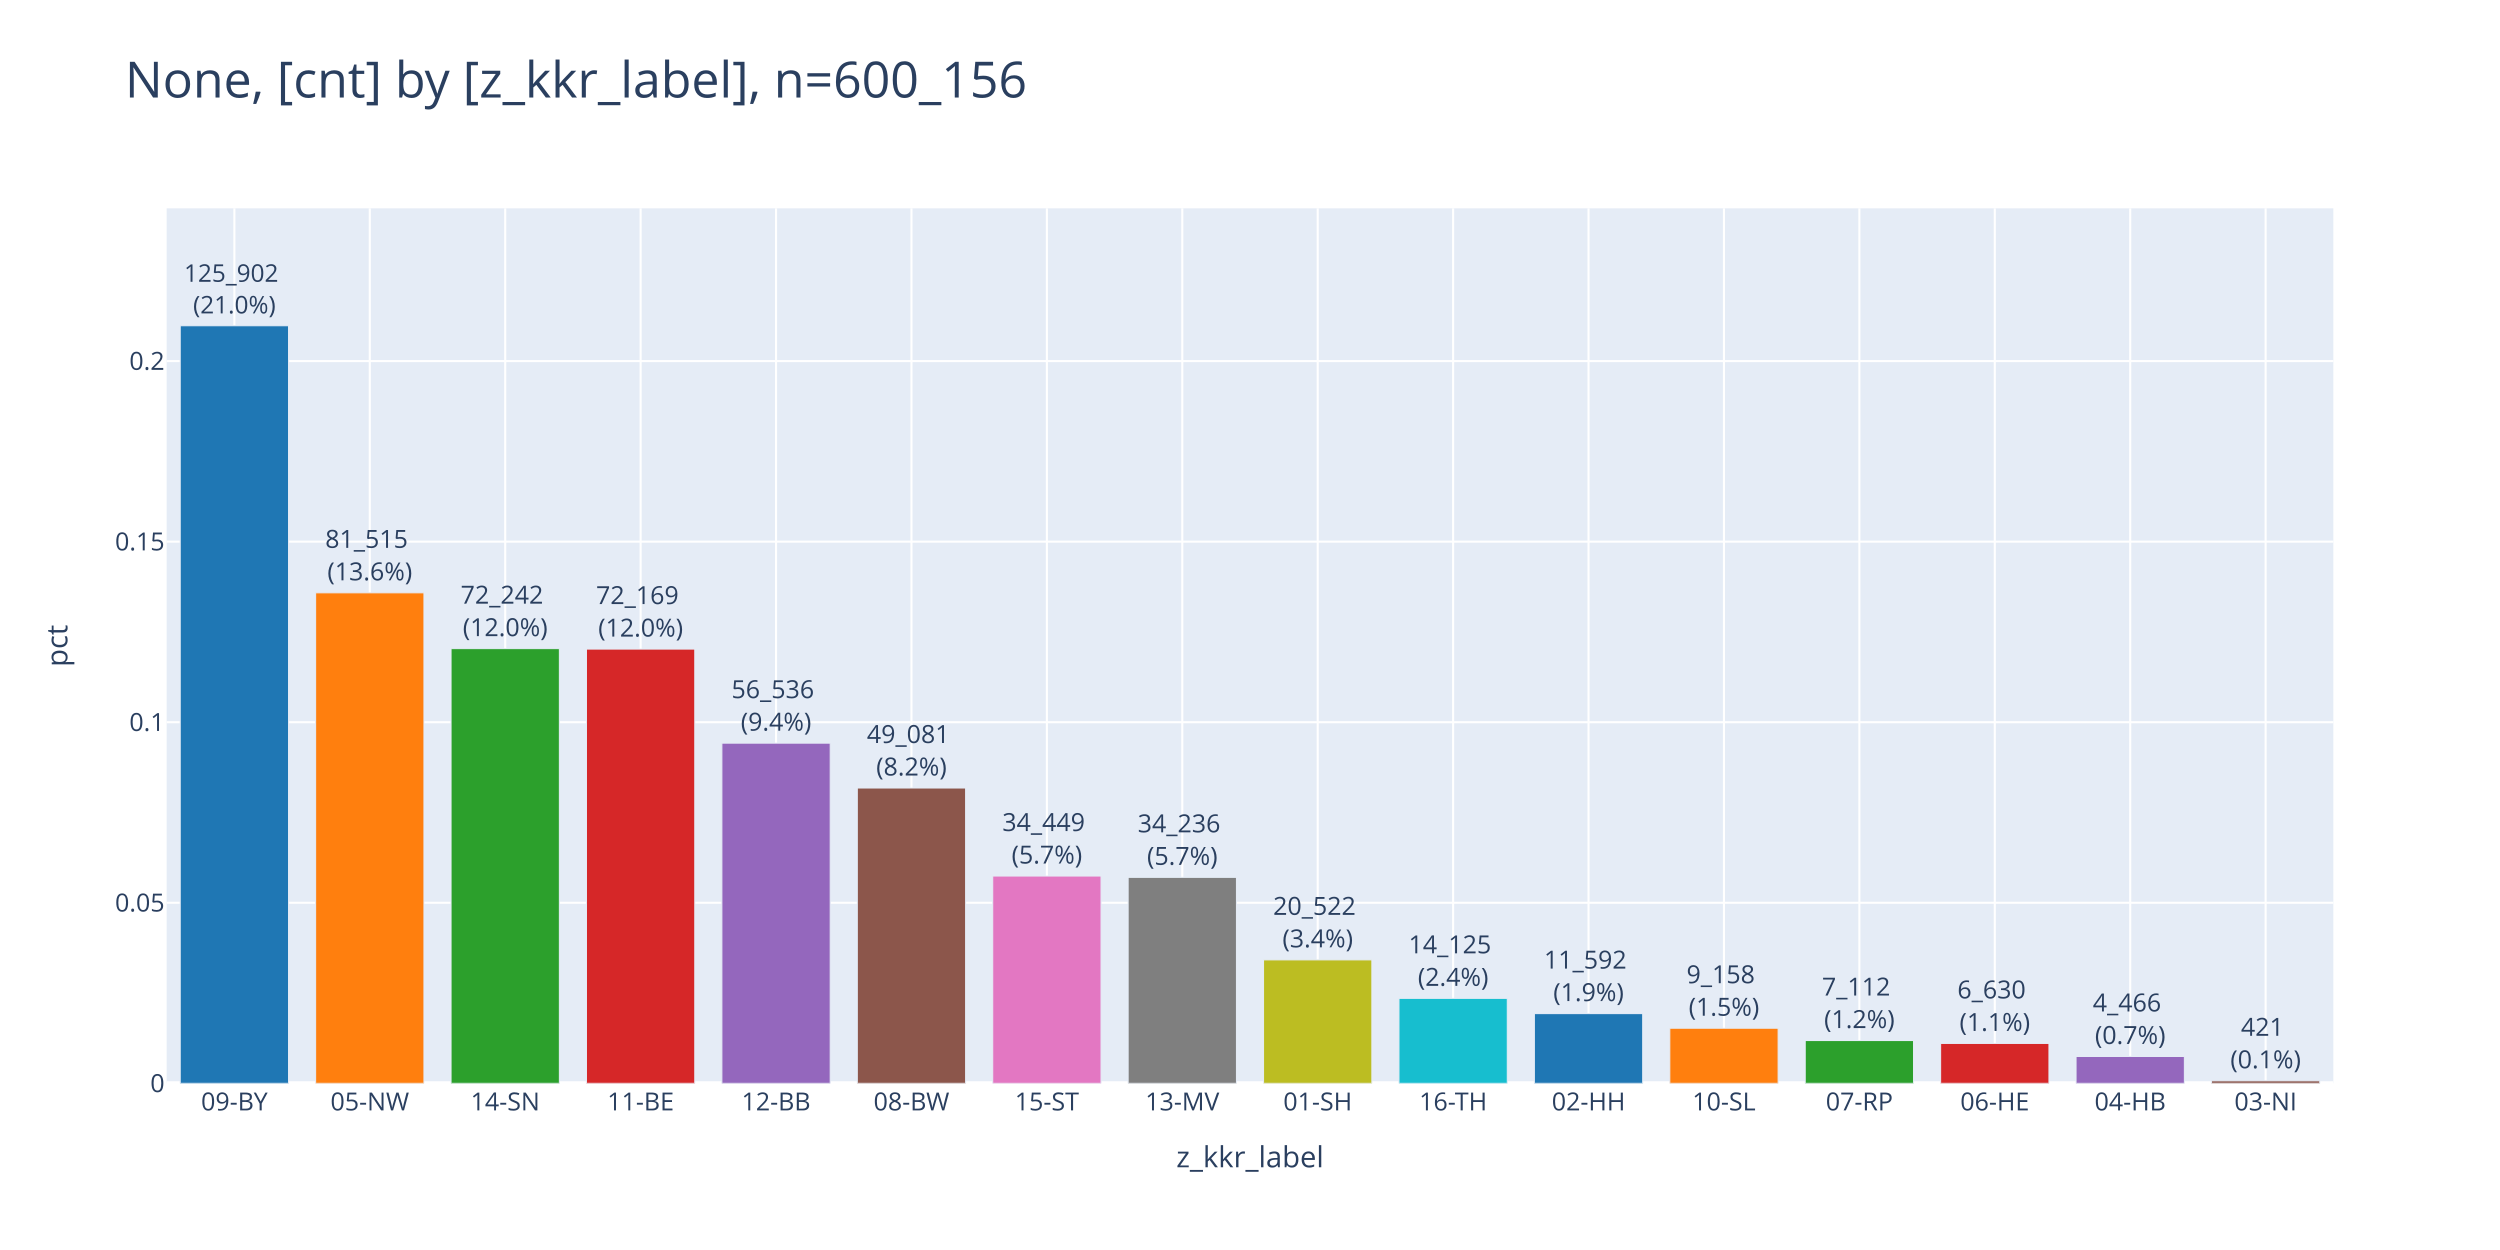
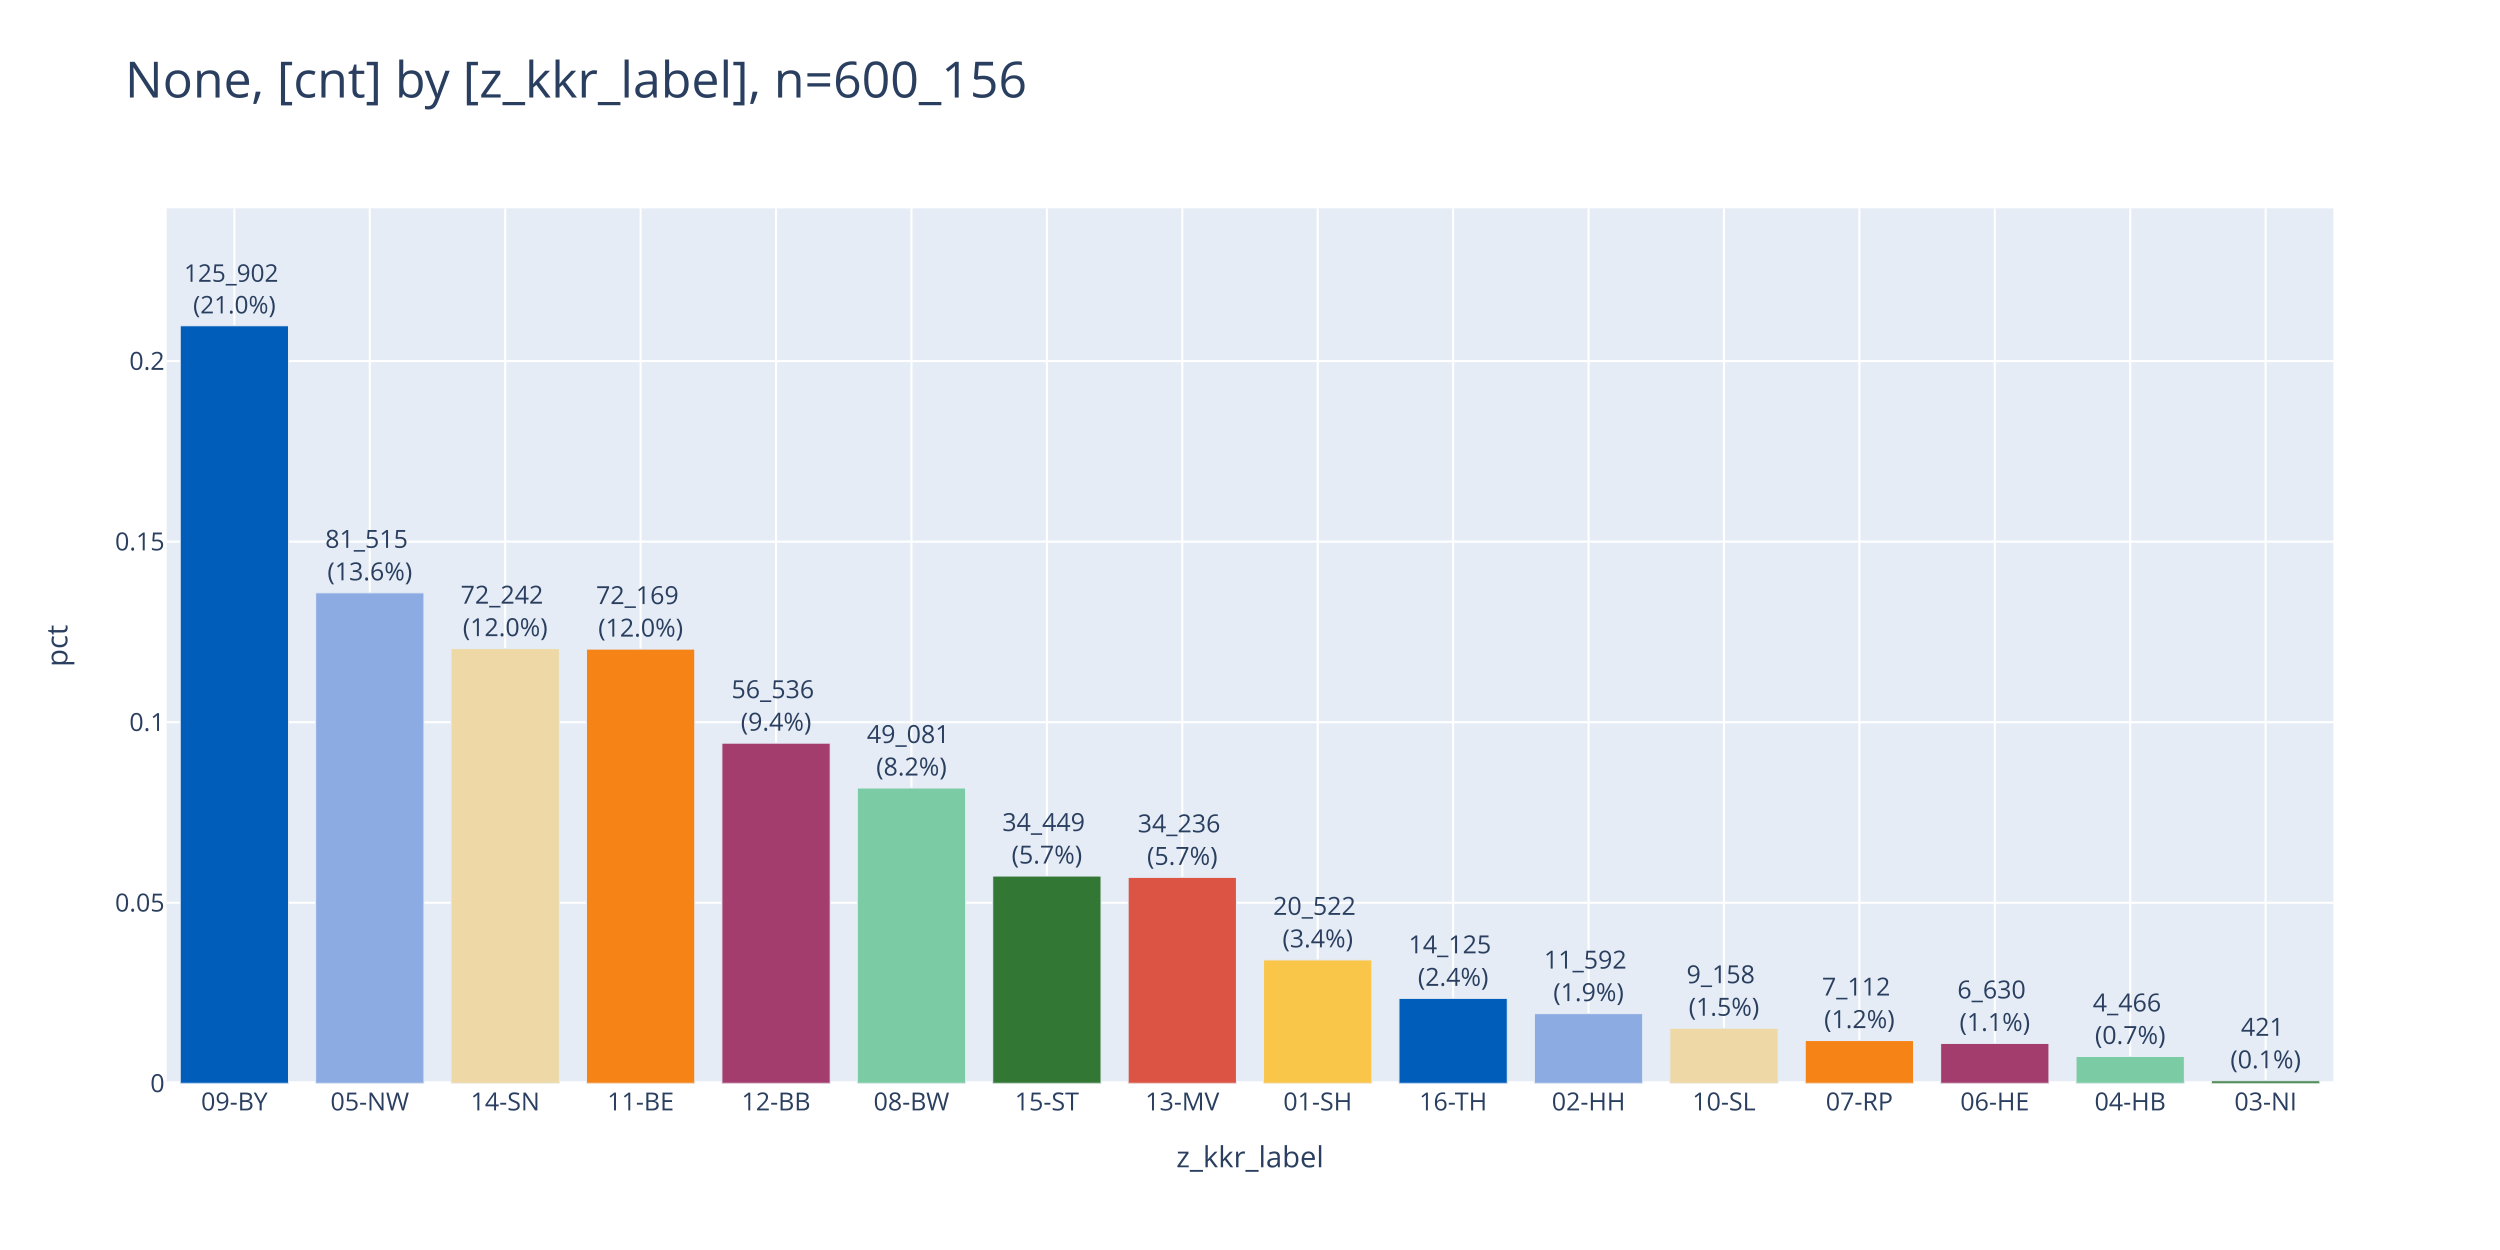
<svg xmlns="http://www.w3.org/2000/svg" class="main-svg" width="1200" height="600" style="" viewBox="0 0 1200 600">
  <rect x="0" y="0" width="1200" height="600" style="fill: rgb(255, 255, 255); fill-opacity: 1;" />
-   <defs id="defs-193b69">
+   <defs id="defs-114c22">
    <g class="clips">
-       <clipPath id="clip193b69xyplot" class="plotclip">
+       <clipPath id="clip114c22xyplot" class="plotclip">
        <rect width="1040" height="420" />
      </clipPath>
-       <clipPath class="axesclip" id="clip193b69x">
+       <clipPath class="axesclip" id="clip114c22x">
        <rect x="80" y="0" width="1040" height="600" />
      </clipPath>
-       <clipPath class="axesclip" id="clip193b69y">
+       <clipPath class="axesclip" id="clip114c22y">
        <rect x="0" y="100" width="1200" height="420" />
      </clipPath>
-       <clipPath class="axesclip" id="clip193b69xy">
+       <clipPath class="axesclip" id="clip114c22xy">
        <rect x="80" y="100" width="1040" height="420" />
      </clipPath>
    </g>
    <g class="gradients" />
    <g class="patterns" />
  </defs>
  <g class="bglayer">
    <rect class="bg" x="80" y="100" width="1040" height="420" style="fill: rgb(229, 236, 246); fill-opacity: 1; stroke-width: 0;" />
  </g>
  <g class="layer-below">
    <g class="imagelayer" />
    <g class="shapelayer" />
  </g>
  <g class="cartesianlayer">
    <g class="subplot xy">
      <g class="layer-subplot">
        <g class="shapelayer" />
        <g class="imagelayer" />
      </g>
      <g class="minor-gridlayer">
        <g class="x" />
        <g class="y" />
      </g>
      <g class="gridlayer">
        <g class="x">
          <path class="xgrid crisp" transform="translate(112.5,0)" d="M0,100v420" style="stroke: rgb(255, 255, 255); stroke-opacity: 1; stroke-width: 1px;" />
          <path class="xgrid crisp" transform="translate(177.5,0)" d="M0,100v420" style="stroke: rgb(255, 255, 255); stroke-opacity: 1; stroke-width: 1px;" />
          <path class="xgrid crisp" transform="translate(242.5,0)" d="M0,100v420" style="stroke: rgb(255, 255, 255); stroke-opacity: 1; stroke-width: 1px;" />
          <path class="xgrid crisp" transform="translate(307.5,0)" d="M0,100v420" style="stroke: rgb(255, 255, 255); stroke-opacity: 1; stroke-width: 1px;" />
          <path class="xgrid crisp" transform="translate(372.5,0)" d="M0,100v420" style="stroke: rgb(255, 255, 255); stroke-opacity: 1; stroke-width: 1px;" />
          <path class="xgrid crisp" transform="translate(437.5,0)" d="M0,100v420" style="stroke: rgb(255, 255, 255); stroke-opacity: 1; stroke-width: 1px;" />
          <path class="xgrid crisp" transform="translate(502.5,0)" d="M0,100v420" style="stroke: rgb(255, 255, 255); stroke-opacity: 1; stroke-width: 1px;" />
          <path class="xgrid crisp" transform="translate(567.5,0)" d="M0,100v420" style="stroke: rgb(255, 255, 255); stroke-opacity: 1; stroke-width: 1px;" />
          <path class="xgrid crisp" transform="translate(632.5,0)" d="M0,100v420" style="stroke: rgb(255, 255, 255); stroke-opacity: 1; stroke-width: 1px;" />
          <path class="xgrid crisp" transform="translate(697.5,0)" d="M0,100v420" style="stroke: rgb(255, 255, 255); stroke-opacity: 1; stroke-width: 1px;" />
          <path class="xgrid crisp" transform="translate(762.5,0)" d="M0,100v420" style="stroke: rgb(255, 255, 255); stroke-opacity: 1; stroke-width: 1px;" />
          <path class="xgrid crisp" transform="translate(827.5,0)" d="M0,100v420" style="stroke: rgb(255, 255, 255); stroke-opacity: 1; stroke-width: 1px;" />
          <path class="xgrid crisp" transform="translate(892.5,0)" d="M0,100v420" style="stroke: rgb(255, 255, 255); stroke-opacity: 1; stroke-width: 1px;" />
          <path class="xgrid crisp" transform="translate(957.5,0)" d="M0,100v420" style="stroke: rgb(255, 255, 255); stroke-opacity: 1; stroke-width: 1px;" />
          <path class="xgrid crisp" transform="translate(1022.5,0)" d="M0,100v420" style="stroke: rgb(255, 255, 255); stroke-opacity: 1; stroke-width: 1px;" />
          <path class="xgrid crisp" transform="translate(1087.5,0)" d="M0,100v420" style="stroke: rgb(255, 255, 255); stroke-opacity: 1; stroke-width: 1px;" />
        </g>
        <g class="y">
          <path class="ygrid crisp" transform="translate(0,433.33)" d="M80,0h1040" style="stroke: rgb(255, 255, 255); stroke-opacity: 1; stroke-width: 1px;" />
          <path class="ygrid crisp" transform="translate(0,346.66)" d="M80,0h1040" style="stroke: rgb(255, 255, 255); stroke-opacity: 1; stroke-width: 1px;" />
          <path class="ygrid crisp" transform="translate(0,259.99)" d="M80,0h1040" style="stroke: rgb(255, 255, 255); stroke-opacity: 1; stroke-width: 1px;" />
          <path class="ygrid crisp" transform="translate(0,173.32)" d="M80,0h1040" style="stroke: rgb(255, 255, 255); stroke-opacity: 1; stroke-width: 1px;" />
        </g>
      </g>
      <g class="zerolinelayer">
        <path class="yzl zl crisp" transform="translate(0,520)" d="M80,0h1040" style="stroke: rgb(255, 255, 255); stroke-opacity: 1; stroke-width: 2px;" />
      </g>
      <g class="layer-between">
        <g class="shapelayer" />
        <g class="imagelayer" />
      </g>
      <path class="xlines-below" />
      <path class="ylines-below" />
      <g class="overlines-below" />
      <g class="xaxislayer-below" />
      <g class="yaxislayer-below" />
      <g class="overaxes-below" />
      <g class="overplot">
-         <g class="xy" transform="translate(80,100)" clip-path="url(#clip193b69xyplot)">
+         <g class="xy" transform="translate(80,100)" clip-path="url(#clip114c22xyplot)">
          <g class="barlayer mlayer">
            <g class="trace bars" style="opacity: 1;">
              <g class="points">
                <g class="point">
-                   <path d="M6.5,420V56.36H58.5V420Z" style="vector-effect: none; opacity: 1; stroke-width: 0.5px; fill: rgb(31, 119, 180); fill-opacity: 1; stroke: rgb(229, 236, 246); stroke-opacity: 1;" />
+                   <path d="M6.5,420V56.36H58.5V420Z" style="vector-effect: none; opacity: 1; stroke-width: 0.5px; fill: rgb(0, 93, 185); fill-opacity: 1; stroke: rgb(229, 236, 246); stroke-opacity: 1;" />
                  <text class="bartext bartext-outside" text-anchor="middle" data-notex="1" x="0" y="0" style="font-family: 'Open Sans', verdana, arial, sans-serif; font-size: 12px; fill: rgb(42, 63, 95); fill-opacity: 1; white-space: pre;" transform="translate(32.5,35.25014)scale(0.9736688)">
                    <tspan class="line" dy="0em" x="0" y="0">125_902</tspan>
                    <tspan class="line" dy="1.3em" x="0" y="0">(21.0%)</tspan>
                  </text>
                </g>
              </g>
            </g>
            <g class="trace bars" style="opacity: 1;">
              <g class="points">
                <g class="point">
-                   <path d="M71.5,420V184.56H123.5V420Z" style="vector-effect: none; opacity: 1; stroke-width: 0.5px; fill: rgb(255, 127, 14); fill-opacity: 1; stroke: rgb(229, 236, 246); stroke-opacity: 1;" />
+                   <path d="M71.5,420V184.56H123.5V420Z" style="vector-effect: none; opacity: 1; stroke-width: 0.5px; fill: rgb(140, 171, 226); fill-opacity: 1; stroke: rgb(229, 236, 246); stroke-opacity: 1;" />
                  <text class="bartext bartext-outside" text-anchor="middle" data-notex="1" x="0" y="0" style="font-family: 'Open Sans', verdana, arial, sans-serif; font-size: 12px; fill: rgb(42, 63, 95); fill-opacity: 1; white-space: pre;" transform="translate(97.5,162.9604)">
                    <tspan class="line" dy="0em" x="0" y="0">81_515</tspan>
                    <tspan class="line" dy="1.3em" x="0" y="0">(13.6%)</tspan>
                  </text>
                </g>
              </g>
            </g>
            <g class="trace bars" style="opacity: 1;">
              <g class="points">
                <g class="point">
-                   <path d="M136.5,420V211.35H188.5V420Z" style="vector-effect: none; opacity: 1; stroke-width: 0.5px; fill: rgb(44, 160, 44); fill-opacity: 1; stroke: rgb(229, 236, 246); stroke-opacity: 1;" />
+                   <path d="M136.5,420V211.35H188.5V420Z" style="vector-effect: none; opacity: 1; stroke-width: 0.5px; fill: rgb(238, 216, 165); fill-opacity: 1; stroke: rgb(229, 236, 246); stroke-opacity: 1;" />
                  <text class="bartext bartext-outside" text-anchor="middle" data-notex="1" x="0" y="0" style="font-family: 'Open Sans', verdana, arial, sans-serif; font-size: 12px; fill: rgb(42, 63, 95); fill-opacity: 1; white-space: pre;" transform="translate(162.5,189.7504)">
                    <tspan class="line" dy="0em" x="0" y="0">72_242</tspan>
                    <tspan class="line" dy="1.3em" x="0" y="0">(12.0%)</tspan>
                  </text>
                </g>
              </g>
            </g>
            <g class="trace bars" style="opacity: 1;">
              <g class="points">
                <g class="point">
-                   <path d="M201.5,420V211.56H253.5V420Z" style="vector-effect: none; opacity: 1; stroke-width: 0.5px; fill: rgb(214, 39, 40); fill-opacity: 1; stroke: rgb(229, 236, 246); stroke-opacity: 1;" />
+                   <path d="M201.5,420V211.56H253.5V420Z" style="vector-effect: none; opacity: 1; stroke-width: 0.5px; fill: rgb(246, 131, 22); fill-opacity: 1; stroke: rgb(229, 236, 246); stroke-opacity: 1;" />
                  <text class="bartext bartext-outside" text-anchor="middle" data-notex="1" x="0" y="0" style="font-family: 'Open Sans', verdana, arial, sans-serif; font-size: 12px; fill: rgb(42, 63, 95); fill-opacity: 1; white-space: pre;" transform="translate(227.5,189.9604)">
                    <tspan class="line" dy="0em" x="0" y="0">72_169</tspan>
                    <tspan class="line" dy="1.3em" x="0" y="0">(12.0%)</tspan>
                  </text>
                </g>
              </g>
            </g>
            <g class="trace bars" style="opacity: 1;">
              <g class="points">
                <g class="point">
-                   <path d="M266.5,420V256.71H318.5V420Z" style="vector-effect: none; opacity: 1; stroke-width: 0.5px; fill: rgb(148, 103, 189); fill-opacity: 1; stroke: rgb(229, 236, 246); stroke-opacity: 1;" />
+                   <path d="M266.5,420V256.71H318.5V420Z" style="vector-effect: none; opacity: 1; stroke-width: 0.5px; fill: rgb(163, 61, 110); fill-opacity: 1; stroke: rgb(229, 236, 246); stroke-opacity: 1;" />
                  <text class="bartext bartext-outside" text-anchor="middle" data-notex="1" x="0" y="0" style="font-family: 'Open Sans', verdana, arial, sans-serif; font-size: 12px; fill: rgb(42, 63, 95); fill-opacity: 1; white-space: pre;" transform="translate(292.5,235.1104)">
                    <tspan class="line" dy="0em" x="0" y="0">56_536</tspan>
                    <tspan class="line" dy="1.3em" x="0" y="0">(9.4%)</tspan>
                  </text>
                </g>
              </g>
            </g>
            <g class="trace bars" style="opacity: 1;">
              <g class="points">
                <g class="point">
-                   <path d="M331.5,420V278.24H383.5V420Z" style="vector-effect: none; opacity: 1; stroke-width: 0.5px; fill: rgb(140, 86, 75); fill-opacity: 1; stroke: rgb(229, 236, 246); stroke-opacity: 1;" />
+                   <path d="M331.5,420V278.24H383.5V420Z" style="vector-effect: none; opacity: 1; stroke-width: 0.5px; fill: rgb(123, 204, 165); fill-opacity: 1; stroke: rgb(229, 236, 246); stroke-opacity: 1;" />
                  <text class="bartext bartext-outside" text-anchor="middle" data-notex="1" x="0" y="0" style="font-family: 'Open Sans', verdana, arial, sans-serif; font-size: 12px; fill: rgb(42, 63, 95); fill-opacity: 1; white-space: pre;" transform="translate(357.5,256.6404)">
                    <tspan class="line" dy="0em" x="0" y="0">49_081</tspan>
                    <tspan class="line" dy="1.3em" x="0" y="0">(8.2%)</tspan>
                  </text>
                </g>
              </g>
            </g>
            <g class="trace bars" style="opacity: 1;">
              <g class="points">
                <g class="point">
-                   <path d="M396.5,420V320.5H448.5V420Z" style="vector-effect: none; opacity: 1; stroke-width: 0.5px; fill: rgb(227, 119, 194); fill-opacity: 1; stroke: rgb(229, 236, 246); stroke-opacity: 1;" />
+                   <path d="M396.5,420V320.5H448.5V420Z" style="vector-effect: none; opacity: 1; stroke-width: 0.5px; fill: rgb(51, 119, 52); fill-opacity: 1; stroke: rgb(229, 236, 246); stroke-opacity: 1;" />
                  <text class="bartext bartext-outside" text-anchor="middle" data-notex="1" x="0" y="0" style="font-family: 'Open Sans', verdana, arial, sans-serif; font-size: 12px; fill: rgb(42, 63, 95); fill-opacity: 1; white-space: pre;" transform="translate(422.5,298.9004)">
                    <tspan class="line" dy="0em" x="0" y="0">34_449</tspan>
                    <tspan class="line" dy="1.3em" x="0" y="0">(5.7%)</tspan>
                  </text>
                </g>
              </g>
            </g>
            <g class="trace bars" style="opacity: 1;">
              <g class="points">
                <g class="point">
-                   <path d="M461.5,420V321.12H513.5V420Z" style="vector-effect: none; opacity: 1; stroke-width: 0.5px; fill: rgb(127, 127, 127); fill-opacity: 1; stroke: rgb(229, 236, 246); stroke-opacity: 1;" />
+                   <path d="M461.5,420V321.12H513.5V420Z" style="vector-effect: none; opacity: 1; stroke-width: 0.5px; fill: rgb(219, 84, 68); fill-opacity: 1; stroke: rgb(229, 236, 246); stroke-opacity: 1;" />
                  <text class="bartext bartext-outside" text-anchor="middle" data-notex="1" x="0" y="0" style="font-family: 'Open Sans', verdana, arial, sans-serif; font-size: 12px; fill: rgb(42, 63, 95); fill-opacity: 1; white-space: pre;" transform="translate(487.5,299.5204)">
                    <tspan class="line" dy="0em" x="0" y="0">34_236</tspan>
                    <tspan class="line" dy="1.3em" x="0" y="0">(5.7%)</tspan>
                  </text>
                </g>
              </g>
            </g>
            <g class="trace bars" style="opacity: 1;">
              <g class="points">
                <g class="point">
-                   <path d="M526.5,420V360.73H578.5V420Z" style="vector-effect: none; opacity: 1; stroke-width: 0.5px; fill: rgb(188, 189, 34); fill-opacity: 1; stroke: rgb(229, 236, 246); stroke-opacity: 1;" />
+                   <path d="M526.5,420V360.73H578.5V420Z" style="vector-effect: none; opacity: 1; stroke-width: 0.5px; fill: rgb(249, 198, 74); fill-opacity: 1; stroke: rgb(229, 236, 246); stroke-opacity: 1;" />
                  <text class="bartext bartext-outside" text-anchor="middle" data-notex="1" x="0" y="0" style="font-family: 'Open Sans', verdana, arial, sans-serif; font-size: 12px; fill: rgb(42, 63, 95); fill-opacity: 1; white-space: pre;" transform="translate(552.5,339.1304)">
                    <tspan class="line" dy="0em" x="0" y="0">20_522</tspan>
                    <tspan class="line" dy="1.3em" x="0" y="0">(3.4%)</tspan>
                  </text>
                </g>
              </g>
            </g>
            <g class="trace bars" style="opacity: 1;">
              <g class="points">
                <g class="point">
-                   <path d="M591.5,420V379.2H643.5V420Z" style="vector-effect: none; opacity: 1; stroke-width: 0.5px; fill: rgb(23, 190, 207); fill-opacity: 1; stroke: rgb(229, 236, 246); stroke-opacity: 1;" />
+                   <path d="M591.5,420V379.2H643.5V420Z" style="vector-effect: none; opacity: 1; stroke-width: 0.5px; fill: rgb(0, 93, 185); fill-opacity: 1; stroke: rgb(229, 236, 246); stroke-opacity: 1;" />
                  <text class="bartext bartext-outside" text-anchor="middle" data-notex="1" x="0" y="0" style="font-family: 'Open Sans', verdana, arial, sans-serif; font-size: 12px; fill: rgb(42, 63, 95); fill-opacity: 1; white-space: pre;" transform="translate(617.5,357.6004)">
                    <tspan class="line" dy="0em" x="0" y="0">14_125</tspan>
                    <tspan class="line" dy="1.3em" x="0" y="0">(2.4%)</tspan>
                  </text>
                </g>
              </g>
            </g>
            <g class="trace bars" style="opacity: 1;">
              <g class="points">
                <g class="point">
-                   <path d="M656.5,420V386.52H708.5V420Z" style="vector-effect: none; opacity: 1; stroke-width: 0.5px; fill: rgb(31, 119, 180); fill-opacity: 1; stroke: rgb(229, 236, 246); stroke-opacity: 1;" />
+                   <path d="M656.5,420V386.52H708.5V420Z" style="vector-effect: none; opacity: 1; stroke-width: 0.5px; fill: rgb(140, 171, 226); fill-opacity: 1; stroke: rgb(229, 236, 246); stroke-opacity: 1;" />
                  <text class="bartext bartext-outside" text-anchor="middle" data-notex="1" x="0" y="0" style="font-family: 'Open Sans', verdana, arial, sans-serif; font-size: 12px; fill: rgb(42, 63, 95); fill-opacity: 1; white-space: pre;" transform="translate(682.5,364.9204)">
                    <tspan class="line" dy="0em" x="0" y="0">11_592</tspan>
                    <tspan class="line" dy="1.3em" x="0" y="0">(1.9%)</tspan>
                  </text>
                </g>
              </g>
            </g>
            <g class="trace bars" style="opacity: 1;">
              <g class="points">
                <g class="point">
-                   <path d="M721.5,420V393.55H773.5V420Z" style="vector-effect: none; opacity: 1; stroke-width: 0.5px; fill: rgb(255, 127, 14); fill-opacity: 1; stroke: rgb(229, 236, 246); stroke-opacity: 1;" />
+                   <path d="M721.5,420V393.55H773.5V420Z" style="vector-effect: none; opacity: 1; stroke-width: 0.5px; fill: rgb(238, 216, 165); fill-opacity: 1; stroke: rgb(229, 236, 246); stroke-opacity: 1;" />
                  <text class="bartext bartext-outside" text-anchor="middle" data-notex="1" x="0" y="0" style="font-family: 'Open Sans', verdana, arial, sans-serif; font-size: 12px; fill: rgb(42, 63, 95); fill-opacity: 1; white-space: pre;" transform="translate(747.5,371.9504)">
                    <tspan class="line" dy="0em" x="0" y="0">9_158</tspan>
                    <tspan class="line" dy="1.3em" x="0" y="0">(1.5%)</tspan>
                  </text>
                </g>
              </g>
            </g>
            <g class="trace bars" style="opacity: 1;">
              <g class="points">
                <g class="point">
-                   <path d="M786.5,420V399.46H838.5V420Z" style="vector-effect: none; opacity: 1; stroke-width: 0.5px; fill: rgb(44, 160, 44); fill-opacity: 1; stroke: rgb(229, 236, 246); stroke-opacity: 1;" />
+                   <path d="M786.5,420V399.46H838.5V420Z" style="vector-effect: none; opacity: 1; stroke-width: 0.5px; fill: rgb(246, 131, 22); fill-opacity: 1; stroke: rgb(229, 236, 246); stroke-opacity: 1;" />
                  <text class="bartext bartext-outside" text-anchor="middle" data-notex="1" x="0" y="0" style="font-family: 'Open Sans', verdana, arial, sans-serif; font-size: 12px; fill: rgb(42, 63, 95); fill-opacity: 1; white-space: pre;" transform="translate(812.5,377.8604)">
                    <tspan class="line" dy="0em" x="0" y="0">7_112</tspan>
                    <tspan class="line" dy="1.3em" x="0" y="0">(1.2%)</tspan>
                  </text>
                </g>
              </g>
            </g>
            <g class="trace bars" style="opacity: 1;">
              <g class="points">
                <g class="point">
-                   <path d="M851.5,420V400.85H903.5V420Z" style="vector-effect: none; opacity: 1; stroke-width: 0.5px; fill: rgb(214, 39, 40); fill-opacity: 1; stroke: rgb(229, 236, 246); stroke-opacity: 1;" />
+                   <path d="M851.5,420V400.85H903.5V420Z" style="vector-effect: none; opacity: 1; stroke-width: 0.5px; fill: rgb(163, 61, 110); fill-opacity: 1; stroke: rgb(229, 236, 246); stroke-opacity: 1;" />
                  <text class="bartext bartext-outside" text-anchor="middle" data-notex="1" x="0" y="0" style="font-family: 'Open Sans', verdana, arial, sans-serif; font-size: 12px; fill: rgb(42, 63, 95); fill-opacity: 1; white-space: pre;" transform="translate(877.5,379.2504)">
                    <tspan class="line" dy="0em" x="0" y="0">6_630</tspan>
                    <tspan class="line" dy="1.3em" x="0" y="0">(1.1%)</tspan>
                  </text>
                </g>
              </g>
            </g>
            <g class="trace bars" style="opacity: 1;">
              <g class="points">
                <g class="point">
-                   <path d="M916.5,420V407.1H968.5V420Z" style="vector-effect: none; opacity: 1; stroke-width: 0.5px; fill: rgb(148, 103, 189); fill-opacity: 1; stroke: rgb(229, 236, 246); stroke-opacity: 1;" />
+                   <path d="M916.5,420V407.1H968.5V420Z" style="vector-effect: none; opacity: 1; stroke-width: 0.5px; fill: rgb(123, 204, 165); fill-opacity: 1; stroke: rgb(229, 236, 246); stroke-opacity: 1;" />
                  <text class="bartext bartext-outside" text-anchor="middle" data-notex="1" x="0" y="0" style="font-family: 'Open Sans', verdana, arial, sans-serif; font-size: 12px; fill: rgb(42, 63, 95); fill-opacity: 1; white-space: pre;" transform="translate(942.5,385.5004)">
                    <tspan class="line" dy="0em" x="0" y="0">4_466</tspan>
                    <tspan class="line" dy="1.3em" x="0" y="0">(0.7%)</tspan>
                  </text>
                </g>
              </g>
            </g>
            <g class="trace bars" style="opacity: 1;">
              <g class="points">
                <g class="point">
-                   <path d="M981.5,420V418.78H1033.5V420Z" style="vector-effect: none; opacity: 1; stroke-width: 0.5px; fill: rgb(140, 86, 75); fill-opacity: 1; stroke: rgb(229, 236, 246); stroke-opacity: 1;" />
+                   <path d="M981.5,420V418.78H1033.5V420Z" style="vector-effect: none; opacity: 1; stroke-width: 0.5px; fill: rgb(51, 119, 52); fill-opacity: 1; stroke: rgb(229, 236, 246); stroke-opacity: 1;" />
                  <text class="bartext bartext-outside" text-anchor="middle" data-notex="1" x="0" y="0" style="font-family: 'Open Sans', verdana, arial, sans-serif; font-size: 12px; fill: rgb(42, 63, 95); fill-opacity: 1; white-space: pre;" transform="translate(1007.5,397.1804)">
                    <tspan class="line" dy="0em" x="0" y="0">421</tspan>
                    <tspan class="line" dy="1.3em" x="0" y="0">(0.1%)</tspan>
                  </text>
                </g>
              </g>
            </g>
          </g>
        </g>
      </g>
      <path class="xlines-above crisp" d="M0,0" style="fill: none;" />
      <path class="ylines-above crisp" d="M0,0" style="fill: none;" />
      <g class="overlines-above" />
      <g class="xaxislayer-above">
        <g class="xtick">
          <text text-anchor="middle" x="0" y="533" transform="translate(112.5,0)" style="font-family: 'Open Sans', verdana, arial, sans-serif; font-size: 12px; fill: rgb(42, 63, 95); fill-opacity: 1; white-space: pre; opacity: 1;">09-BY</text>
        </g>
        <g class="xtick">
          <text text-anchor="middle" x="0" y="533" transform="translate(177.5,0)" style="font-family: 'Open Sans', verdana, arial, sans-serif; font-size: 12px; fill: rgb(42, 63, 95); fill-opacity: 1; white-space: pre; opacity: 1;">05-NW</text>
        </g>
        <g class="xtick">
          <text text-anchor="middle" x="0" y="533" transform="translate(242.5,0)" style="font-family: 'Open Sans', verdana, arial, sans-serif; font-size: 12px; fill: rgb(42, 63, 95); fill-opacity: 1; white-space: pre; opacity: 1;">14-SN</text>
        </g>
        <g class="xtick">
          <text text-anchor="middle" x="0" y="533" transform="translate(307.5,0)" style="font-family: 'Open Sans', verdana, arial, sans-serif; font-size: 12px; fill: rgb(42, 63, 95); fill-opacity: 1; white-space: pre; opacity: 1;">11-BE</text>
        </g>
        <g class="xtick">
          <text text-anchor="middle" x="0" y="533" transform="translate(372.5,0)" style="font-family: 'Open Sans', verdana, arial, sans-serif; font-size: 12px; fill: rgb(42, 63, 95); fill-opacity: 1; white-space: pre; opacity: 1;">12-BB</text>
        </g>
        <g class="xtick">
          <text text-anchor="middle" x="0" y="533" transform="translate(437.5,0)" style="font-family: 'Open Sans', verdana, arial, sans-serif; font-size: 12px; fill: rgb(42, 63, 95); fill-opacity: 1; white-space: pre; opacity: 1;">08-BW</text>
        </g>
        <g class="xtick">
          <text text-anchor="middle" x="0" y="533" transform="translate(502.5,0)" style="font-family: 'Open Sans', verdana, arial, sans-serif; font-size: 12px; fill: rgb(42, 63, 95); fill-opacity: 1; white-space: pre; opacity: 1;">15-ST</text>
        </g>
        <g class="xtick">
          <text text-anchor="middle" x="0" y="533" transform="translate(567.5,0)" style="font-family: 'Open Sans', verdana, arial, sans-serif; font-size: 12px; fill: rgb(42, 63, 95); fill-opacity: 1; white-space: pre; opacity: 1;">13-MV</text>
        </g>
        <g class="xtick">
          <text text-anchor="middle" x="0" y="533" transform="translate(632.5,0)" style="font-family: 'Open Sans', verdana, arial, sans-serif; font-size: 12px; fill: rgb(42, 63, 95); fill-opacity: 1; white-space: pre; opacity: 1;">01-SH</text>
        </g>
        <g class="xtick">
          <text text-anchor="middle" x="0" y="533" transform="translate(697.5,0)" style="font-family: 'Open Sans', verdana, arial, sans-serif; font-size: 12px; fill: rgb(42, 63, 95); fill-opacity: 1; white-space: pre; opacity: 1;">16-TH</text>
        </g>
        <g class="xtick">
          <text text-anchor="middle" x="0" y="533" transform="translate(762.5,0)" style="font-family: 'Open Sans', verdana, arial, sans-serif; font-size: 12px; fill: rgb(42, 63, 95); fill-opacity: 1; white-space: pre; opacity: 1;">02-HH</text>
        </g>
        <g class="xtick">
          <text text-anchor="middle" x="0" y="533" transform="translate(827.5,0)" style="font-family: 'Open Sans', verdana, arial, sans-serif; font-size: 12px; fill: rgb(42, 63, 95); fill-opacity: 1; white-space: pre; opacity: 1;">10-SL</text>
        </g>
        <g class="xtick">
          <text text-anchor="middle" x="0" y="533" transform="translate(892.5,0)" style="font-family: 'Open Sans', verdana, arial, sans-serif; font-size: 12px; fill: rgb(42, 63, 95); fill-opacity: 1; white-space: pre; opacity: 1;">07-RP</text>
        </g>
        <g class="xtick">
          <text text-anchor="middle" x="0" y="533" transform="translate(957.5,0)" style="font-family: 'Open Sans', verdana, arial, sans-serif; font-size: 12px; fill: rgb(42, 63, 95); fill-opacity: 1; white-space: pre; opacity: 1;">06-HE</text>
        </g>
        <g class="xtick">
          <text text-anchor="middle" x="0" y="533" transform="translate(1022.5,0)" style="font-family: 'Open Sans', verdana, arial, sans-serif; font-size: 12px; fill: rgb(42, 63, 95); fill-opacity: 1; white-space: pre; opacity: 1;">04-HB</text>
        </g>
        <g class="xtick">
          <text text-anchor="middle" x="0" y="533" transform="translate(1087.5,0)" style="font-family: 'Open Sans', verdana, arial, sans-serif; font-size: 12px; fill: rgb(42, 63, 95); fill-opacity: 1; white-space: pre; opacity: 1;">03-NI</text>
        </g>
      </g>
      <g class="yaxislayer-above">
        <g class="ytick">
          <text text-anchor="end" x="79" y="4.2" transform="translate(0,520)" style="font-family: 'Open Sans', verdana, arial, sans-serif; font-size: 12px; fill: rgb(42, 63, 95); fill-opacity: 1; white-space: pre; opacity: 1;">0</text>
        </g>
        <g class="ytick">
          <text text-anchor="end" x="79" y="4.2" style="font-family: 'Open Sans', verdana, arial, sans-serif; font-size: 12px; fill: rgb(42, 63, 95); fill-opacity: 1; white-space: pre; opacity: 1;" transform="translate(0,433.33)">0.05</text>
        </g>
        <g class="ytick">
          <text text-anchor="end" x="79" y="4.2" style="font-family: 'Open Sans', verdana, arial, sans-serif; font-size: 12px; fill: rgb(42, 63, 95); fill-opacity: 1; white-space: pre; opacity: 1;" transform="translate(0,346.66)">0.1</text>
        </g>
        <g class="ytick">
          <text text-anchor="end" x="79" y="4.2" style="font-family: 'Open Sans', verdana, arial, sans-serif; font-size: 12px; fill: rgb(42, 63, 95); fill-opacity: 1; white-space: pre; opacity: 1;" transform="translate(0,259.99)">0.15</text>
        </g>
        <g class="ytick">
          <text text-anchor="end" x="79" y="4.2" style="font-family: 'Open Sans', verdana, arial, sans-serif; font-size: 12px; fill: rgb(42, 63, 95); fill-opacity: 1; white-space: pre; opacity: 1;" transform="translate(0,173.32)">0.2</text>
        </g>
      </g>
      <g class="overaxes-above" />
    </g>
  </g>
  <g class="polarlayer" />
  <g class="smithlayer" />
  <g class="ternarylayer" />
  <g class="geolayer" />
  <g class="funnelarealayer" />
  <g class="pielayer" />
  <g class="iciclelayer" />
  <g class="treemaplayer" />
  <g class="sunburstlayer" />
  <g class="glimages" />
-   <defs id="topdefs-193b69">
+   <defs id="topdefs-114c22">
    <g class="clips" />
  </defs>
  <g class="layer-above">
    <g class="imagelayer" />
    <g class="shapelayer" />
  </g>
  <g class="infolayer">
    <g class="g-gtitle">
      <text class="gtitle" x="60" y="30" text-anchor="start" dy="0.7em" style="opacity: 1; font-family: 'Open Sans', verdana, arial, sans-serif; font-size: 24px; fill: rgb(42, 63, 95); fill-opacity: 1; white-space: pre;">None, [cnt] by [z_kkr_label], n=600_156</text>
    </g>
    <g class="g-xtitle">
      <text class="xtitle" x="600" y="560.3" text-anchor="middle" style="opacity: 1; font-family: 'Open Sans', verdana, arial, sans-serif; font-size: 14px; fill: rgb(42, 63, 95); fill-opacity: 1; white-space: pre;">z_kkr_label</text>
    </g>
    <g class="g-ytitle">
      <text class="ytitle" transform="rotate(-90,32.33438,310)" x="32.334" y="310" text-anchor="middle" style="opacity: 1; font-family: 'Open Sans', verdana, arial, sans-serif; font-size: 14px; fill: rgb(42, 63, 95); fill-opacity: 1; white-space: pre;">pct</text>
    </g>
  </g>
</svg>
